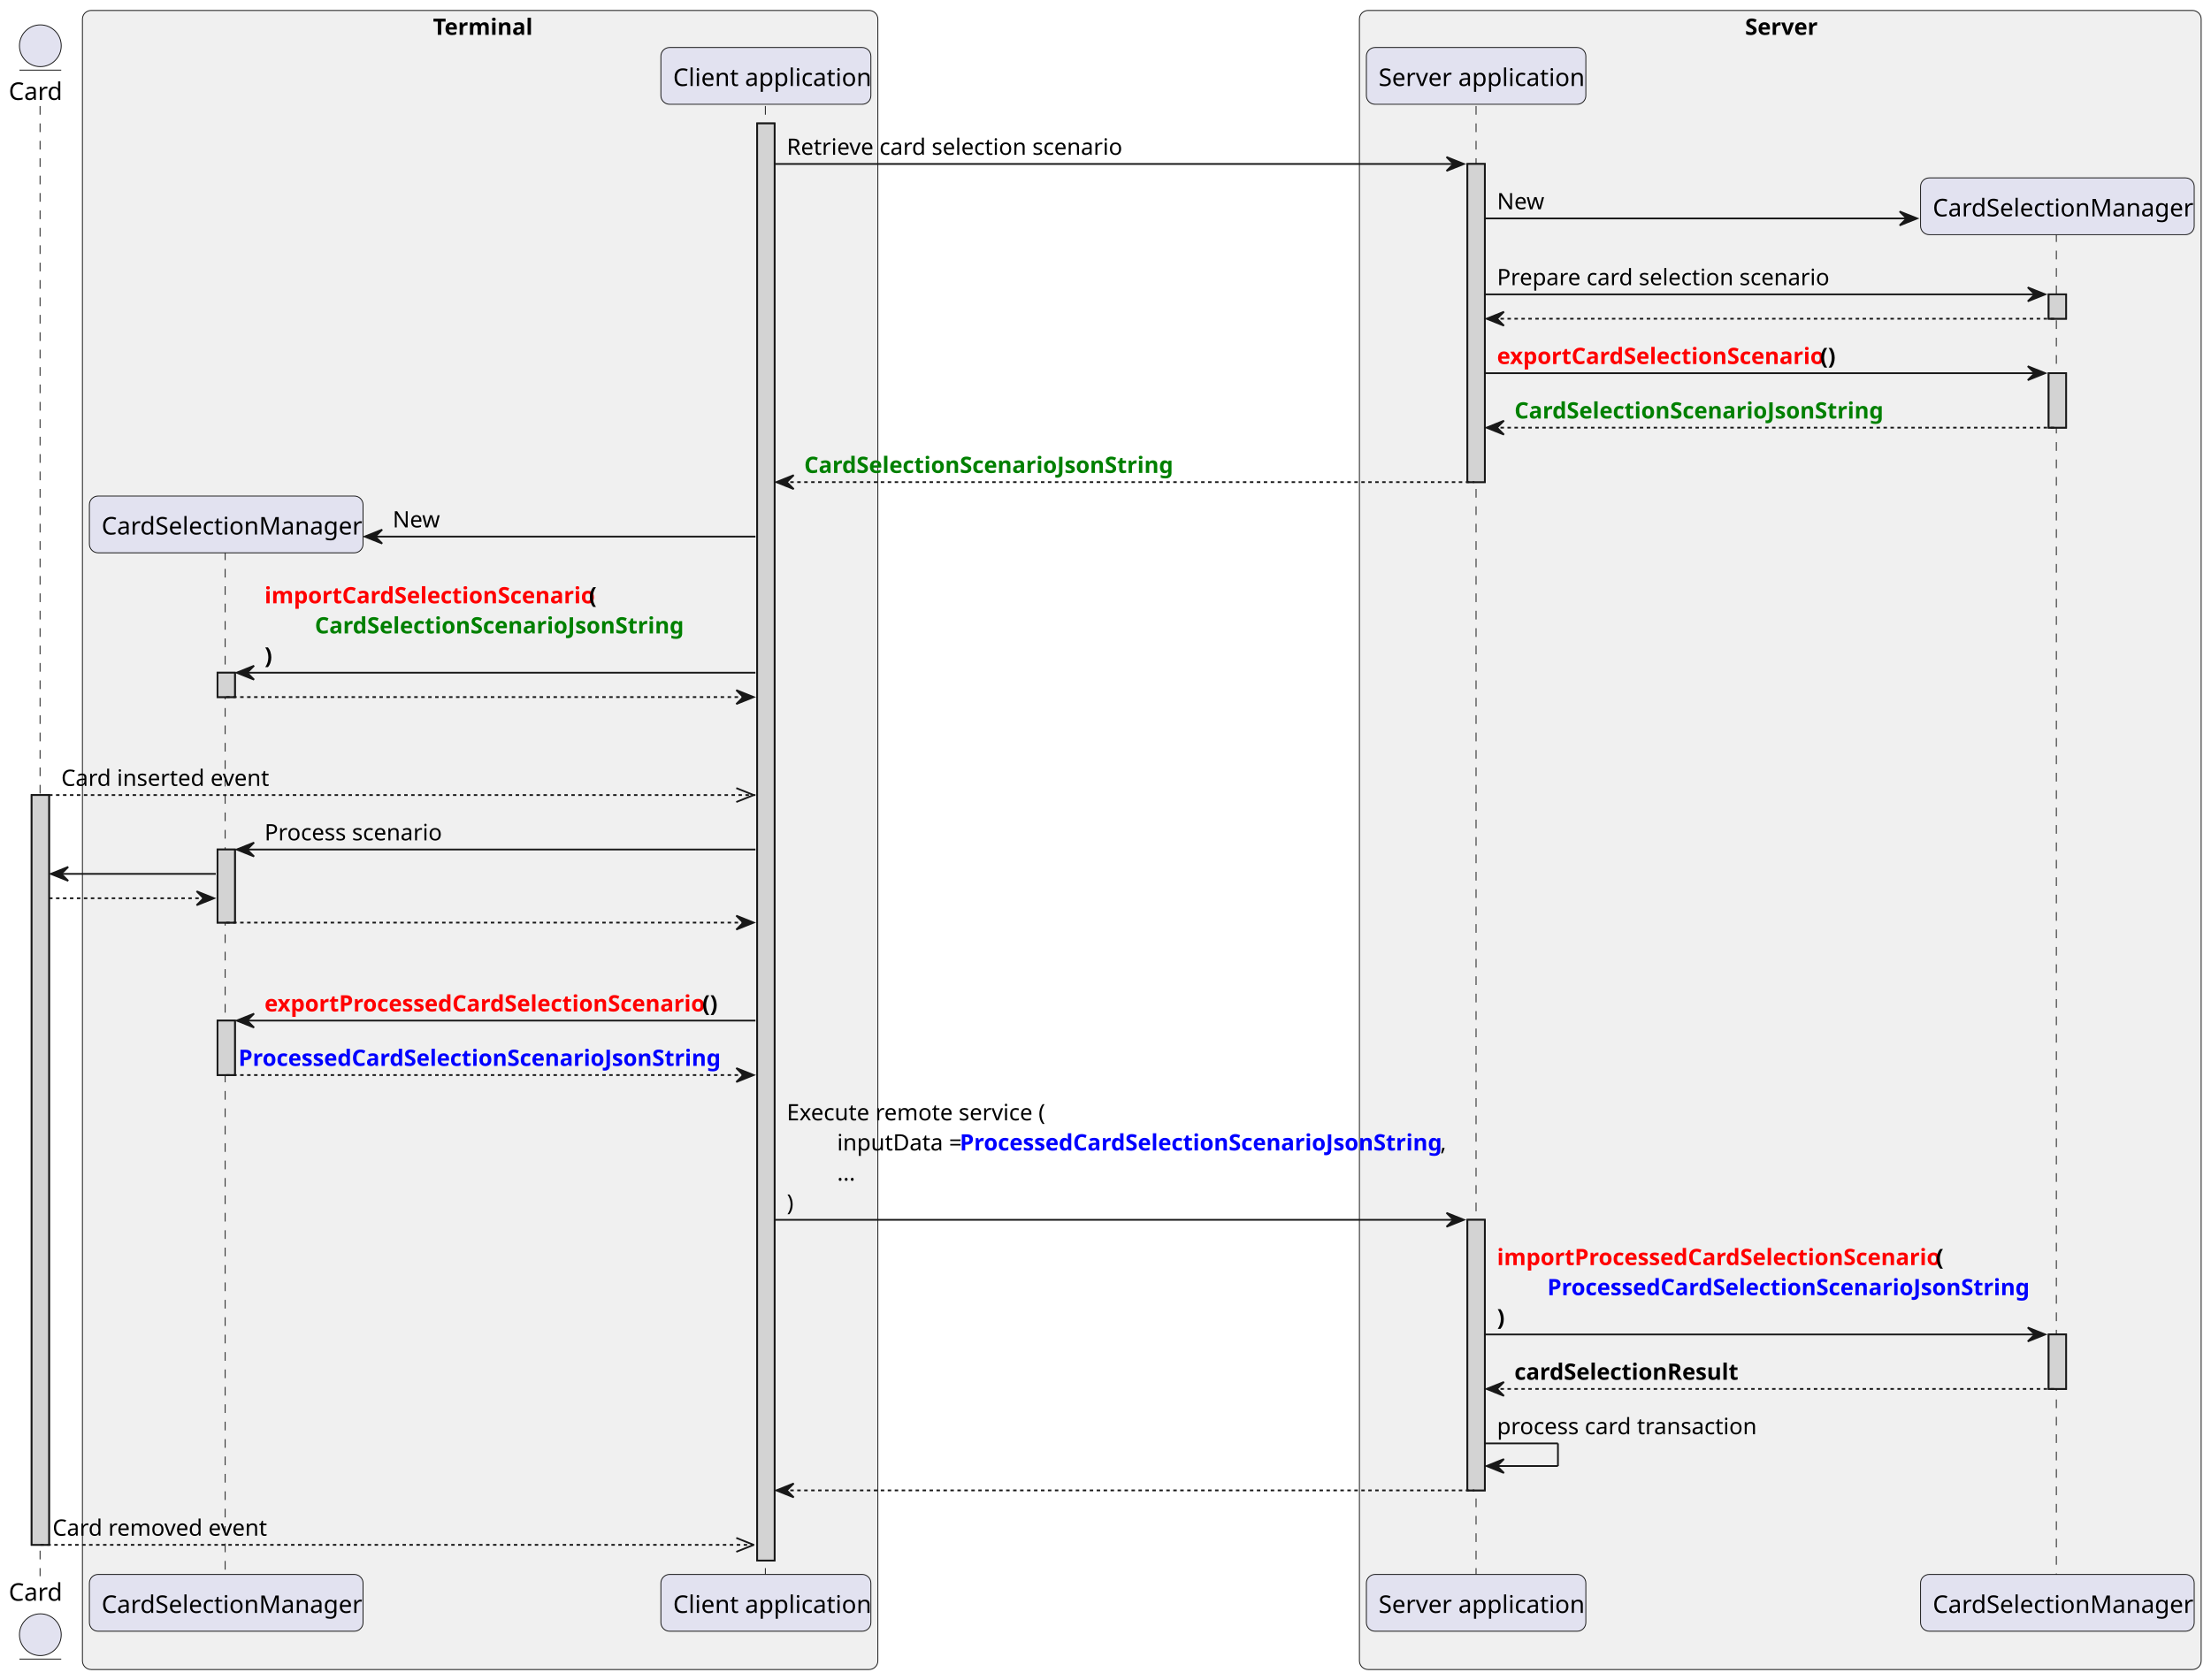
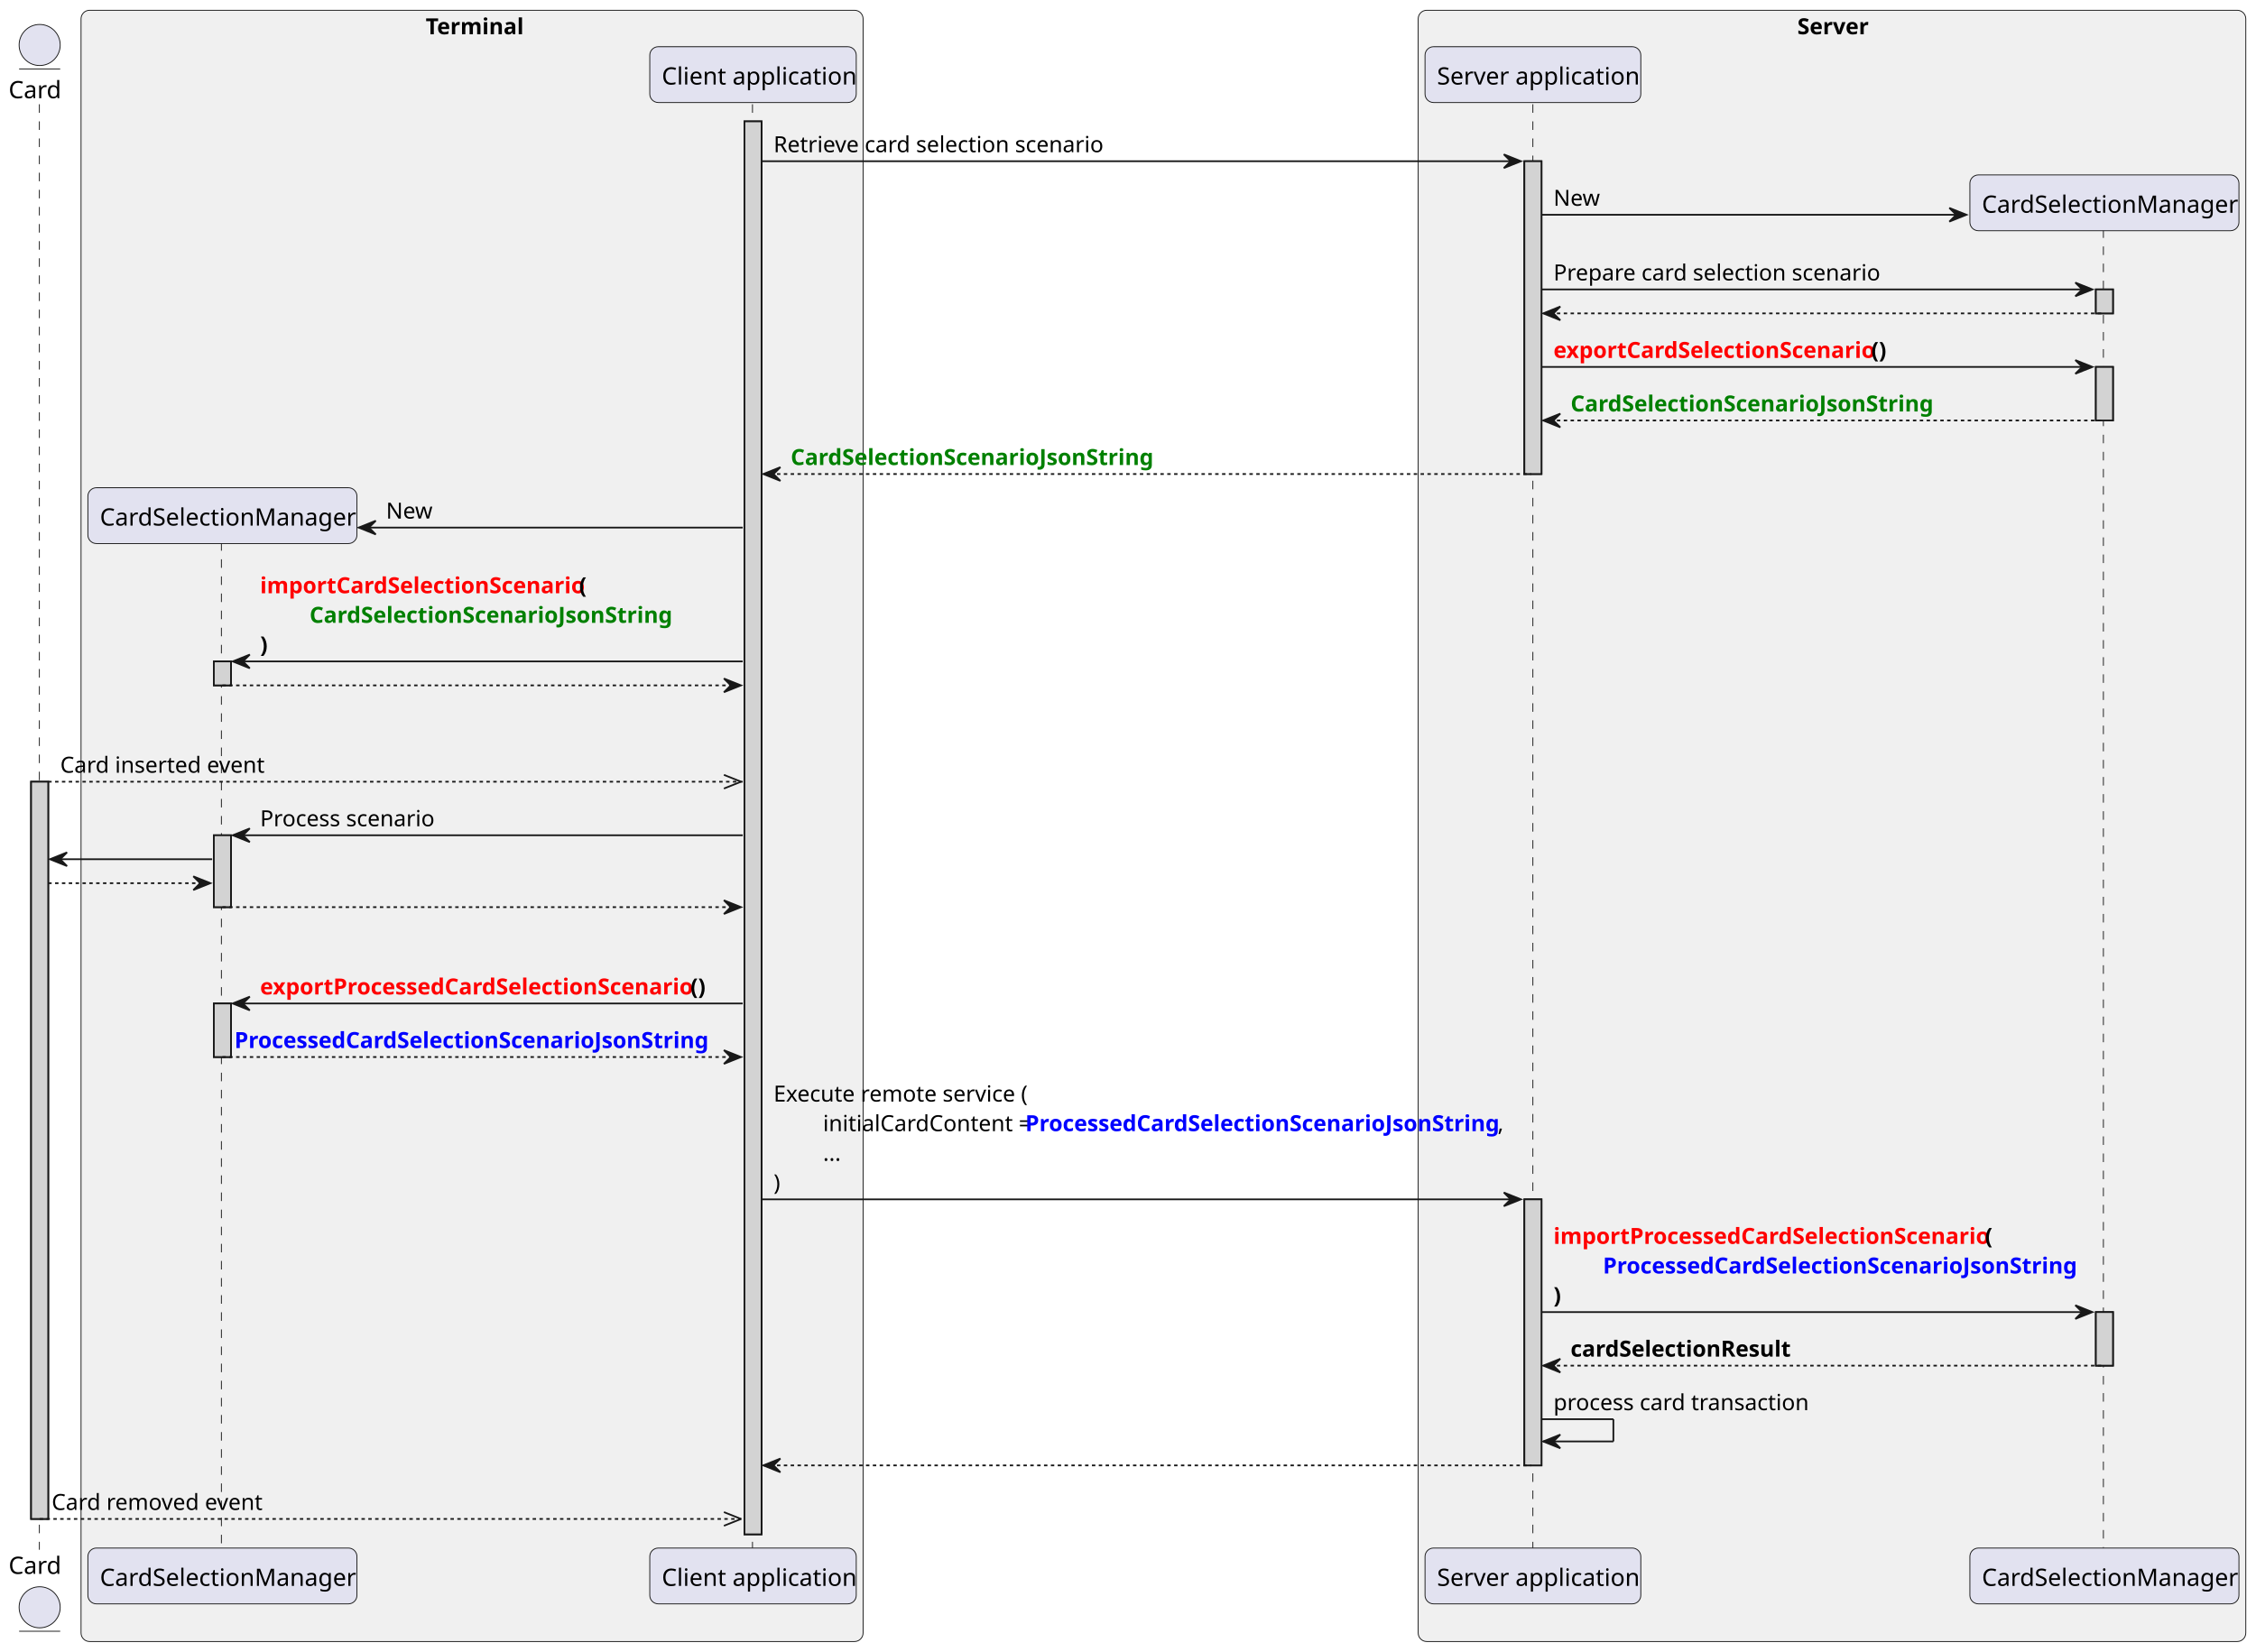
- <svg xmlns="http://www.w3.org/2000/svg" contentStyleType="text/css" height="965px" preserveAspectRatio="none" style="width:1270px;height:965px;background:#FFFFFF;" version="1.1" viewBox="0 0 1270 965" width="1270px" zoomAndPan="magnify">
+ <svg xmlns="http://www.w3.org/2000/svg" contentStyleType="text/css" height="965px" preserveAspectRatio="none" style="width:1318px;height:965px;background:#FFFFFF;" version="1.1" viewBox="0 0 1318 965" width="1318px" zoomAndPan="magnify">
  <defs />
  <g>
    <rect fill="#F0F0F0" height="953.178" rx="5" ry="5" style="stroke:#181818;stroke-width:0.5;" width="456.89" x="47.345" y="6" />
    <text fill="#000000" font-family="sans-serif" font-size="13" font-weight="bold" lengthAdjust="spacing" textLength="54.184" x="248.698" y="20.028">Terminal</text>
-     <rect fill="#F0F0F0" height="953.178" rx="5" ry="5" style="stroke:#181818;stroke-width:0.5;" width="483.505" x="780.849" y="6" />
-     <text fill="#000000" font-family="sans-serif" font-size="13" font-weight="bold" lengthAdjust="spacing" textLength="40.479" x="1002.362" y="20.028">Server</text>
+     <rect fill="#F0F0F0" height="953.178" rx="5" ry="5" style="stroke:#181818;stroke-width:0.5;" width="483.505" x="828.532" y="6" />
+     <text fill="#000000" font-family="sans-serif" font-size="13" font-weight="bold" lengthAdjust="spacing" textLength="40.479" x="1050.045" y="20.028">Server</text>
    <rect fill="#D3D3D3" height="430.783" style="stroke:#181818;stroke-width:1.0;" width="10" x="18.172" y="456.773" />
    <rect fill="#D3D3D3" height="14" style="stroke:#181818;stroke-width:1.0;" width="10" x="124.941" y="386.482" />
    <rect fill="#D3D3D3" height="42" style="stroke:#181818;stroke-width:1.0;" width="10" x="124.941" y="488.065" />
    <rect fill="#D3D3D3" height="31.291" style="stroke:#181818;stroke-width:1.0;" width="10" x="124.941" y="586.356" />
    <rect fill="#D3D3D3" height="825.644" style="stroke:#181818;stroke-width:1.0;" width="10" x="434.924" y="70.912" />
-     <rect fill="#D3D3D3" height="182.785" style="stroke:#181818;stroke-width:1.0;" width="10" x="842.879" y="94.203" />
-     <rect fill="#D3D3D3" height="155.455" style="stroke:#181818;stroke-width:1.0;" width="10" x="842.879" y="700.811" />
-     <rect fill="#D3D3D3" height="14" style="stroke:#181818;stroke-width:1.0;" width="10" x="1176.757" y="169.115" />
-     <rect fill="#D3D3D3" height="31.291" style="stroke:#181818;stroke-width:1.0;" width="10" x="1176.757" y="214.406" />
-     <rect fill="#D3D3D3" height="31.291" style="stroke:#181818;stroke-width:1.0;" width="10" x="1176.757" y="766.684" />
+     <rect fill="#D3D3D3" height="182.785" style="stroke:#181818;stroke-width:1.0;" width="10" x="890.563" y="94.203" />
+     <rect fill="#D3D3D3" height="155.455" style="stroke:#181818;stroke-width:1.0;" width="10" x="890.563" y="700.811" />
+     <rect fill="#D3D3D3" height="14" style="stroke:#181818;stroke-width:1.0;" width="10" x="1224.441" y="169.115" />
+     <rect fill="#D3D3D3" height="31.291" style="stroke:#181818;stroke-width:1.0;" width="10" x="1224.441" y="214.406" />
+     <rect fill="#D3D3D3" height="31.291" style="stroke:#181818;stroke-width:1.0;" width="10" x="1224.441" y="766.684" />
    <line style="stroke:#181818;stroke-width:0.5;stroke-dasharray:5.0,5.0;" x1="23" x2="23" y1="60.912" y2="905.557" />
    <line style="stroke:#181818;stroke-width:0.5;stroke-dasharray:5.0,5.0;" x1="129.345" x2="129.345" y1="316.799" y2="905.557" />
    <line style="stroke:#181818;stroke-width:0.5;stroke-dasharray:5.0,5.0;" x1="439.614" x2="439.614" y1="60.912" y2="905.557" />
-     <line style="stroke:#181818;stroke-width:0.5;stroke-dasharray:5.0,5.0;" x1="847.849" x2="847.849" y1="60.912" y2="905.557" />
-     <line style="stroke:#181818;stroke-width:0.5;stroke-dasharray:5.0,5.0;" x1="1181.161" x2="1181.161" y1="134.014" y2="905.557" />
+     <line style="stroke:#181818;stroke-width:0.5;stroke-dasharray:5.0,5.0;" x1="895.532" x2="895.532" y1="60.912" y2="905.557" />
+     <line style="stroke:#181818;stroke-width:0.5;stroke-dasharray:5.0,5.0;" x1="1228.845" x2="1228.845" y1="134.014" y2="905.557" />
    <text fill="#000000" font-family="sans-serif" font-size="14" lengthAdjust="spacing" textLength="30.345" x="5" y="57.398">Card</text>
    <ellipse cx="23.172" cy="26.291" fill="#E2E2F0" rx="12" ry="12" style="stroke:#181818;stroke-width:0.5;" />
    <line style="stroke:#181818;stroke-width:0.5;" x1="11.172" x2="35.172" y1="40.291" y2="40.291" />
    <text fill="#000000" font-family="sans-serif" font-size="14" lengthAdjust="spacing" textLength="30.345" x="5" y="919.664">Card</text>
    <ellipse cx="23.172" cy="939.178" fill="#E2E2F0" rx="12" ry="12" style="stroke:#181818;stroke-width:0.5;" />
    <line style="stroke:#181818;stroke-width:0.5;" x1="11.172" x2="35.172" y1="953.178" y2="953.178" />
    <rect fill="#E2E2F0" height="32.621" rx="5" ry="5" style="stroke:#181818;stroke-width:0.5;" width="157.192" x="51.345" y="904.557" />
    <text fill="#000000" font-family="sans-serif" font-size="14" lengthAdjust="spacing" textLength="143.192" x="58.345" y="926.664">CardSelectionManager</text>
    <rect fill="#E2E2F0" height="32.621" rx="5" ry="5" style="stroke:#181818;stroke-width:0.5;" width="120.62" x="379.614" y="27.291" />
    <text fill="#000000" font-family="sans-serif" font-size="14" lengthAdjust="spacing" textLength="106.62" x="386.614" y="49.398">Client application</text>
    <rect fill="#E2E2F0" height="32.621" rx="5" ry="5" style="stroke:#181818;stroke-width:0.5;" width="120.62" x="379.614" y="904.557" />
    <text fill="#000000" font-family="sans-serif" font-size="14" lengthAdjust="spacing" textLength="106.62" x="386.614" y="926.664">Client application</text>
-     <rect fill="#E2E2F0" height="32.621" rx="5" ry="5" style="stroke:#181818;stroke-width:0.5;" width="126.061" x="784.849" y="27.291" />
-     <text fill="#000000" font-family="sans-serif" font-size="14" lengthAdjust="spacing" textLength="112.061" x="791.849" y="49.398">Server application</text>
-     <rect fill="#E2E2F0" height="32.621" rx="5" ry="5" style="stroke:#181818;stroke-width:0.5;" width="126.061" x="784.849" y="904.557" />
-     <text fill="#000000" font-family="sans-serif" font-size="14" lengthAdjust="spacing" textLength="112.061" x="791.849" y="926.664">Server application</text>
-     <rect fill="#E2E2F0" height="32.621" rx="5" ry="5" style="stroke:#181818;stroke-width:0.5;" width="157.192" x="1103.161" y="904.557" />
-     <text fill="#000000" font-family="sans-serif" font-size="14" lengthAdjust="spacing" textLength="143.192" x="1110.161" y="926.664">CardSelectionManager</text>
+     <rect fill="#E2E2F0" height="32.621" rx="5" ry="5" style="stroke:#181818;stroke-width:0.5;" width="126.061" x="832.532" y="27.291" />
+     <text fill="#000000" font-family="sans-serif" font-size="14" lengthAdjust="spacing" textLength="112.061" x="839.532" y="49.398">Server application</text>
+     <rect fill="#E2E2F0" height="32.621" rx="5" ry="5" style="stroke:#181818;stroke-width:0.5;" width="126.061" x="832.532" y="904.557" />
+     <text fill="#000000" font-family="sans-serif" font-size="14" lengthAdjust="spacing" textLength="112.061" x="839.532" y="926.664">Server application</text>
+     <rect fill="#E2E2F0" height="32.621" rx="5" ry="5" style="stroke:#181818;stroke-width:0.5;" width="157.192" x="1150.845" y="904.557" />
+     <text fill="#000000" font-family="sans-serif" font-size="14" lengthAdjust="spacing" textLength="143.192" x="1157.845" y="926.664">CardSelectionManager</text>
    <rect fill="#D3D3D3" height="430.783" style="stroke:#181818;stroke-width:1.0;" width="10" x="18.172" y="456.773" />
    <rect fill="#D3D3D3" height="14" style="stroke:#181818;stroke-width:1.0;" width="10" x="124.941" y="386.482" />
    <rect fill="#D3D3D3" height="42" style="stroke:#181818;stroke-width:1.0;" width="10" x="124.941" y="488.065" />
    <rect fill="#D3D3D3" height="31.291" style="stroke:#181818;stroke-width:1.0;" width="10" x="124.941" y="586.356" />
    <rect fill="#D3D3D3" height="825.644" style="stroke:#181818;stroke-width:1.0;" width="10" x="434.924" y="70.912" />
-     <rect fill="#D3D3D3" height="182.785" style="stroke:#181818;stroke-width:1.0;" width="10" x="842.879" y="94.203" />
-     <rect fill="#D3D3D3" height="155.455" style="stroke:#181818;stroke-width:1.0;" width="10" x="842.879" y="700.811" />
-     <rect fill="#D3D3D3" height="14" style="stroke:#181818;stroke-width:1.0;" width="10" x="1176.757" y="169.115" />
-     <rect fill="#D3D3D3" height="31.291" style="stroke:#181818;stroke-width:1.0;" width="10" x="1176.757" y="214.406" />
-     <rect fill="#D3D3D3" height="31.291" style="stroke:#181818;stroke-width:1.0;" width="10" x="1176.757" y="766.684" />
-     <polygon fill="#181818" points="830.879,90.203,840.879,94.203,830.879,98.203,834.879,94.203" style="stroke:#181818;stroke-width:1.0;" />
-     <line style="stroke:#181818;stroke-width:1.0;" x1="444.924" x2="836.879" y1="94.203" y2="94.203" />
+     <rect fill="#D3D3D3" height="182.785" style="stroke:#181818;stroke-width:1.0;" width="10" x="890.563" y="94.203" />
+     <rect fill="#D3D3D3" height="155.455" style="stroke:#181818;stroke-width:1.0;" width="10" x="890.563" y="700.811" />
+     <rect fill="#D3D3D3" height="14" style="stroke:#181818;stroke-width:1.0;" width="10" x="1224.441" y="169.115" />
+     <rect fill="#D3D3D3" height="31.291" style="stroke:#181818;stroke-width:1.0;" width="10" x="1224.441" y="214.406" />
+     <rect fill="#D3D3D3" height="31.291" style="stroke:#181818;stroke-width:1.0;" width="10" x="1224.441" y="766.684" />
+     <polygon fill="#181818" points="878.563,90.203,888.563,94.203,878.563,98.203,882.563,94.203" style="stroke:#181818;stroke-width:1.0;" />
+     <line style="stroke:#181818;stroke-width:1.0;" x1="444.924" x2="884.563" y1="94.203" y2="94.203" />
    <text fill="#000000" font-family="sans-serif" font-size="13" lengthAdjust="spacing" textLength="184.977" x="451.924" y="88.94">Retrieve card selection scenario</text>
-     <polygon fill="#181818" points="1091.161,121.494,1101.161,125.494,1091.161,129.494,1095.161,125.494" style="stroke:#181818;stroke-width:1.0;" />
-     <line style="stroke:#181818;stroke-width:1.0;" x1="852.879" x2="1097.161" y1="125.494" y2="125.494" />
-     <text fill="#000000" font-family="sans-serif" font-size="13" lengthAdjust="spacing" textLength="26.006" x="859.879" y="120.231">New</text>
-     <rect fill="#E2E2F0" height="32.621" rx="5" ry="5" style="stroke:#181818;stroke-width:0.5;" width="157.192" x="1103.161" y="102.203" />
-     <text fill="#000000" font-family="sans-serif" font-size="14" lengthAdjust="spacing" textLength="143.192" x="1110.161" y="124.311">CardSelectionManager</text>
-     <polygon fill="#181818" points="1164.757,165.115,1174.757,169.115,1164.757,173.115,1168.757,169.115" style="stroke:#181818;stroke-width:1.0;" />
-     <line style="stroke:#181818;stroke-width:1.0;" x1="852.879" x2="1170.757" y1="169.115" y2="169.115" />
-     <text fill="#000000" font-family="sans-serif" font-size="13" lengthAdjust="spacing" textLength="182.819" x="859.879" y="163.852">Prepare card selection scenario</text>
-     <polygon fill="#181818" points="863.879,179.115,853.879,183.115,863.879,187.115,859.879,183.115" style="stroke:#181818;stroke-width:1.0;" />
-     <line style="stroke:#181818;stroke-width:1.0;stroke-dasharray:2.0,2.0;" x1="857.879" x2="1180.757" y1="183.115" y2="183.115" />
-     <polygon fill="#181818" points="1164.757,210.406,1174.757,214.406,1164.757,218.406,1168.757,214.406" style="stroke:#181818;stroke-width:1.0;" />
-     <line style="stroke:#181818;stroke-width:1.0;" x1="852.879" x2="1170.757" y1="214.406" y2="214.406" />
-     <text fill="#FF0000" font-family="sans-serif" font-size="13" font-weight="bold" lengthAdjust="spacing" textLength="182.057" x="859.879" y="209.144">exportCardSelectionScenario</text>
-     <text fill="#000000" font-family="sans-serif" font-size="13" font-weight="bold" lengthAdjust="spacing" textLength="8.658" x="1045.548" y="209.144">()</text>
-     <polygon fill="#181818" points="863.879,241.697,853.879,245.697,863.879,249.697,859.879,245.697" style="stroke:#181818;stroke-width:1.0;" />
-     <line style="stroke:#181818;stroke-width:1.0;stroke-dasharray:2.0,2.0;" x1="857.879" x2="1180.757" y1="245.697" y2="245.697" />
-     <text fill="#008000" font-family="sans-serif" font-size="13" font-weight="bold" lengthAdjust="spacing" textLength="210.222" x="869.879" y="240.435">CardSelectionScenarioJsonString</text>
+     <polygon fill="#181818" points="1138.845,121.494,1148.845,125.494,1138.845,129.494,1142.845,125.494" style="stroke:#181818;stroke-width:1.0;" />
+     <line style="stroke:#181818;stroke-width:1.0;" x1="900.563" x2="1144.845" y1="125.494" y2="125.494" />
+     <text fill="#000000" font-family="sans-serif" font-size="13" lengthAdjust="spacing" textLength="26.006" x="907.563" y="120.231">New</text>
+     <rect fill="#E2E2F0" height="32.621" rx="5" ry="5" style="stroke:#181818;stroke-width:0.5;" width="157.192" x="1150.845" y="102.203" />
+     <text fill="#000000" font-family="sans-serif" font-size="14" lengthAdjust="spacing" textLength="143.192" x="1157.845" y="124.311">CardSelectionManager</text>
+     <polygon fill="#181818" points="1212.441,165.115,1222.441,169.115,1212.441,173.115,1216.441,169.115" style="stroke:#181818;stroke-width:1.0;" />
+     <line style="stroke:#181818;stroke-width:1.0;" x1="900.563" x2="1218.441" y1="169.115" y2="169.115" />
+     <text fill="#000000" font-family="sans-serif" font-size="13" lengthAdjust="spacing" textLength="182.819" x="907.563" y="163.852">Prepare card selection scenario</text>
+     <polygon fill="#181818" points="911.563,179.115,901.563,183.115,911.563,187.115,907.563,183.115" style="stroke:#181818;stroke-width:1.0;" />
+     <line style="stroke:#181818;stroke-width:1.0;stroke-dasharray:2.0,2.0;" x1="905.563" x2="1228.441" y1="183.115" y2="183.115" />
+     <polygon fill="#181818" points="1212.441,210.406,1222.441,214.406,1212.441,218.406,1216.441,214.406" style="stroke:#181818;stroke-width:1.0;" />
+     <line style="stroke:#181818;stroke-width:1.0;" x1="900.563" x2="1218.441" y1="214.406" y2="214.406" />
+     <text fill="#FF0000" font-family="sans-serif" font-size="13" font-weight="bold" lengthAdjust="spacing" textLength="182.057" x="907.563" y="209.144">exportCardSelectionScenario</text>
+     <text fill="#000000" font-family="sans-serif" font-size="13" font-weight="bold" lengthAdjust="spacing" textLength="8.658" x="1093.232" y="209.144">()</text>
+     <polygon fill="#181818" points="911.563,241.697,901.563,245.697,911.563,249.697,907.563,245.697" style="stroke:#181818;stroke-width:1.0;" />
+     <line style="stroke:#181818;stroke-width:1.0;stroke-dasharray:2.0,2.0;" x1="905.563" x2="1228.441" y1="245.697" y2="245.697" />
+     <text fill="#008000" font-family="sans-serif" font-size="13" font-weight="bold" lengthAdjust="spacing" textLength="210.222" x="917.563" y="240.435">CardSelectionScenarioJsonString</text>
    <polygon fill="#181818" points="455.924,272.988,445.924,276.988,455.924,280.988,451.924,276.988" style="stroke:#181818;stroke-width:1.0;" />
-     <line style="stroke:#181818;stroke-width:1.0;stroke-dasharray:2.0,2.0;" x1="449.924" x2="846.879" y1="276.988" y2="276.988" />
+     <line style="stroke:#181818;stroke-width:1.0;stroke-dasharray:2.0,2.0;" x1="449.924" x2="894.563" y1="276.988" y2="276.988" />
    <text fill="#008000" font-family="sans-serif" font-size="13" font-weight="bold" lengthAdjust="spacing" textLength="210.222" x="461.924" y="271.726">CardSelectionScenarioJsonString</text>
    <polygon fill="#181818" points="219.537,304.279,209.537,308.279,219.537,312.279,215.537,308.279" style="stroke:#181818;stroke-width:1.0;" />
    <line style="stroke:#181818;stroke-width:1.0;" x1="213.537" x2="433.924" y1="308.279" y2="308.279" />
    <text fill="#000000" font-family="sans-serif" font-size="13" lengthAdjust="spacing" textLength="26.006" x="225.537" y="303.017">New</text>
    <rect fill="#E2E2F0" height="32.621" rx="5" ry="5" style="stroke:#181818;stroke-width:0.5;" width="157.192" x="51.345" y="284.988" />
    <text fill="#000000" font-family="sans-serif" font-size="14" lengthAdjust="spacing" textLength="143.192" x="58.345" y="307.096">CardSelectionManager</text>
    <polygon fill="#181818" points="145.941,382.482,135.941,386.482,145.941,390.482,141.941,386.482" style="stroke:#181818;stroke-width:1.0;" />
    <line style="stroke:#181818;stroke-width:1.0;" x1="139.941" x2="433.924" y1="386.482" y2="386.482" />
    <text fill="#FF0000" font-family="sans-serif" font-size="13" font-weight="bold" lengthAdjust="spacing" textLength="182.768" x="151.941" y="346.638">importCardSelectionScenario</text>
    <text fill="#000000" font-family="sans-serif" font-size="13" font-weight="bold" lengthAdjust="spacing" textLength="4.329" x="338.321" y="346.638">(</text>
    <text fill="#008000" font-family="sans-serif" font-size="13" font-weight="bold" lengthAdjust="spacing" textLength="210.222" x="180.835" y="363.929">CardSelectionScenarioJsonString</text>
    <text fill="#000000" font-family="sans-serif" font-size="13" font-weight="bold" lengthAdjust="spacing" textLength="4.329" x="151.941" y="381.22">)</text>
    <polygon fill="#181818" points="422.924,396.482,432.924,400.482,422.924,404.482,426.924,400.482" style="stroke:#181818;stroke-width:1.0;" />
    <line style="stroke:#181818;stroke-width:1.0;stroke-dasharray:2.0,2.0;" x1="129.941" x2="428.924" y1="400.482" y2="400.482" />
    <line style="stroke:#181818;stroke-width:1.0;" x1="432.924" x2="422.924" y1="456.773" y2="452.773" />
    <line style="stroke:#181818;stroke-width:1.0;" x1="432.924" x2="422.924" y1="456.773" y2="460.773" />
    <line style="stroke:#181818;stroke-width:1.0;stroke-dasharray:2.0,2.0;" x1="28.172" x2="433.924" y1="456.773" y2="456.773" />
    <text fill="#000000" font-family="sans-serif" font-size="13" lengthAdjust="spacing" textLength="113.452" x="35.172" y="451.511">Card inserted event</text>
    <polygon fill="#181818" points="145.941,484.065,135.941,488.065,145.941,492.065,141.941,488.065" style="stroke:#181818;stroke-width:1.0;" />
    <line style="stroke:#181818;stroke-width:1.0;" x1="139.941" x2="433.924" y1="488.065" y2="488.065" />
    <text fill="#000000" font-family="sans-serif" font-size="13" lengthAdjust="spacing" textLength="99.709" x="151.941" y="482.802">Process scenario</text>
    <polygon fill="#181818" points="39.172,498.065,29.172,502.065,39.172,506.065,35.172,502.065" style="stroke:#181818;stroke-width:1.0;" />
    <line style="stroke:#181818;stroke-width:1.0;" x1="33.172" x2="123.941" y1="502.065" y2="502.065" />
    <polygon fill="#181818" points="112.941,512.064,122.941,516.064,112.941,520.064,116.941,516.064" style="stroke:#181818;stroke-width:1.0;" />
    <line style="stroke:#181818;stroke-width:1.0;stroke-dasharray:2.0,2.0;" x1="28.172" x2="118.941" y1="516.064" y2="516.064" />
    <polygon fill="#181818" points="422.924,526.064,432.924,530.064,422.924,534.064,426.924,530.064" style="stroke:#181818;stroke-width:1.0;" />
    <line style="stroke:#181818;stroke-width:1.0;stroke-dasharray:2.0,2.0;" x1="129.941" x2="428.924" y1="530.064" y2="530.064" />
    <polygon fill="#181818" points="145.941,582.356,135.941,586.356,145.941,590.356,141.941,586.356" style="stroke:#181818;stroke-width:1.0;" />
    <line style="stroke:#181818;stroke-width:1.0;" x1="139.941" x2="433.924" y1="586.356" y2="586.356" />
    <text fill="#FF0000" font-family="sans-serif" font-size="13" font-weight="bold" lengthAdjust="spacing" textLength="247.819" x="151.941" y="581.093">exportProcessedCardSelectionScenario</text>
    <text fill="#000000" font-family="sans-serif" font-size="13" font-weight="bold" lengthAdjust="spacing" textLength="8.658" x="403.372" y="581.093">()</text>
    <polygon fill="#181818" points="422.924,613.646,432.924,617.646,422.924,621.646,426.924,617.646" style="stroke:#181818;stroke-width:1.0;" />
    <line style="stroke:#181818;stroke-width:1.0;stroke-dasharray:2.0,2.0;" x1="129.941" x2="428.924" y1="617.646" y2="617.646" />
    <text fill="#0000FF" font-family="sans-serif" font-size="13" font-weight="bold" lengthAdjust="spacing" textLength="275.983" x="136.941" y="612.384">ProcessedCardSelectionScenarioJsonString</text>
-     <polygon fill="#181818" points="830.879,696.811,840.879,700.811,830.879,704.811,834.879,700.811" style="stroke:#181818;stroke-width:1.0;" />
-     <line style="stroke:#181818;stroke-width:1.0;" x1="444.924" x2="836.879" y1="700.811" y2="700.811" />
+     <polygon fill="#181818" points="878.563,696.811,888.563,700.811,878.563,704.811,882.563,700.811" style="stroke:#181818;stroke-width:1.0;" />
+     <line style="stroke:#181818;stroke-width:1.0;" x1="444.924" x2="884.563" y1="700.811" y2="700.811" />
    <text fill="#000000" font-family="sans-serif" font-size="13" lengthAdjust="spacing" textLength="143.774" x="451.924" y="643.675">Execute remote service (</text>
-     <text fill="#000000" font-family="sans-serif" font-size="13" lengthAdjust="spacing" textLength="66.853" x="480.819" y="660.966">inputData =</text>
-     <text fill="#0000FF" font-family="sans-serif" font-size="13" font-weight="bold" lengthAdjust="spacing" textLength="275.983" x="551.284" y="660.966">ProcessedCardSelectionScenarioJsonString</text>
-     <text fill="#000000" font-family="sans-serif" font-size="13" lengthAdjust="spacing" textLength="3.612" x="827.268" y="660.966">,</text>
+     <text fill="#000000" font-family="sans-serif" font-size="13" lengthAdjust="spacing" textLength="114.537" x="480.819" y="660.966">initialCardContent =</text>
+     <text fill="#0000FF" font-family="sans-serif" font-size="13" font-weight="bold" lengthAdjust="spacing" textLength="275.983" x="598.968" y="660.966">ProcessedCardSelectionScenarioJsonString</text>
+     <text fill="#000000" font-family="sans-serif" font-size="13" lengthAdjust="spacing" textLength="3.612" x="874.951" y="660.966">,</text>
    <text fill="#000000" font-family="sans-serif" font-size="13" lengthAdjust="spacing" textLength="10.835" x="480.819" y="678.257">...</text>
    <text fill="#000000" font-family="sans-serif" font-size="13" lengthAdjust="spacing" textLength="4.329" x="451.924" y="695.548">)</text>
-     <polygon fill="#181818" points="1164.757,762.684,1174.757,766.684,1164.757,770.684,1168.757,766.684" style="stroke:#181818;stroke-width:1.0;" />
-     <line style="stroke:#181818;stroke-width:1.0;" x1="852.879" x2="1170.757" y1="766.684" y2="766.684" />
-     <text fill="#FF0000" font-family="sans-serif" font-size="13" font-weight="bold" lengthAdjust="spacing" textLength="248.53" x="859.879" y="726.839">importProcessedCardSelectionScenario</text>
-     <text fill="#000000" font-family="sans-serif" font-size="13" font-weight="bold" lengthAdjust="spacing" textLength="4.329" x="1112.021" y="726.839">(</text>
-     <text fill="#0000FF" font-family="sans-serif" font-size="13" font-weight="bold" lengthAdjust="spacing" textLength="275.983" x="888.774" y="744.13">ProcessedCardSelectionScenarioJsonString</text>
-     <text fill="#000000" font-family="sans-serif" font-size="13" font-weight="bold" lengthAdjust="spacing" textLength="4.329" x="859.879" y="761.421">)</text>
-     <polygon fill="#181818" points="863.879,793.975,853.879,797.975,863.879,801.975,859.879,797.975" style="stroke:#181818;stroke-width:1.0;" />
-     <line style="stroke:#181818;stroke-width:1.0;stroke-dasharray:2.0,2.0;" x1="857.879" x2="1180.757" y1="797.975" y2="797.975" />
-     <text fill="#000000" font-family="sans-serif" font-size="13" font-weight="bold" lengthAdjust="spacing" textLength="124.985" x="869.879" y="792.712">cardSelectionResult</text>
-     <line style="stroke:#181818;stroke-width:1.0;" x1="852.879" x2="894.879" y1="829.266" y2="829.266" />
-     <line style="stroke:#181818;stroke-width:1.0;" x1="894.879" x2="894.879" y1="829.266" y2="842.266" />
-     <line style="stroke:#181818;stroke-width:1.0;" x1="853.879" x2="894.879" y1="842.266" y2="842.266" />
-     <polygon fill="#181818" points="863.879,838.266,853.879,842.266,863.879,846.266,859.879,842.266" style="stroke:#181818;stroke-width:1.0;" />
-     <text fill="#000000" font-family="sans-serif" font-size="13" lengthAdjust="spacing" textLength="141.623" x="859.879" y="824.003">process card transaction</text>
+     <polygon fill="#181818" points="1212.441,762.684,1222.441,766.684,1212.441,770.684,1216.441,766.684" style="stroke:#181818;stroke-width:1.0;" />
+     <line style="stroke:#181818;stroke-width:1.0;" x1="900.563" x2="1218.441" y1="766.684" y2="766.684" />
+     <text fill="#FF0000" font-family="sans-serif" font-size="13" font-weight="bold" lengthAdjust="spacing" textLength="248.53" x="907.563" y="726.839">importProcessedCardSelectionScenario</text>
+     <text fill="#000000" font-family="sans-serif" font-size="13" font-weight="bold" lengthAdjust="spacing" textLength="4.329" x="1159.705" y="726.839">(</text>
+     <text fill="#0000FF" font-family="sans-serif" font-size="13" font-weight="bold" lengthAdjust="spacing" textLength="275.983" x="936.457" y="744.13">ProcessedCardSelectionScenarioJsonString</text>
+     <text fill="#000000" font-family="sans-serif" font-size="13" font-weight="bold" lengthAdjust="spacing" textLength="4.329" x="907.563" y="761.421">)</text>
+     <polygon fill="#181818" points="911.563,793.975,901.563,797.975,911.563,801.975,907.563,797.975" style="stroke:#181818;stroke-width:1.0;" />
+     <line style="stroke:#181818;stroke-width:1.0;stroke-dasharray:2.0,2.0;" x1="905.563" x2="1228.441" y1="797.975" y2="797.975" />
+     <text fill="#000000" font-family="sans-serif" font-size="13" font-weight="bold" lengthAdjust="spacing" textLength="124.985" x="917.563" y="792.712">cardSelectionResult</text>
+     <line style="stroke:#181818;stroke-width:1.0;" x1="900.563" x2="942.563" y1="829.266" y2="829.266" />
+     <line style="stroke:#181818;stroke-width:1.0;" x1="942.563" x2="942.563" y1="829.266" y2="842.266" />
+     <line style="stroke:#181818;stroke-width:1.0;" x1="901.563" x2="942.563" y1="842.266" y2="842.266" />
+     <polygon fill="#181818" points="911.563,838.266,901.563,842.266,911.563,846.266,907.563,842.266" style="stroke:#181818;stroke-width:1.0;" />
+     <text fill="#000000" font-family="sans-serif" font-size="13" lengthAdjust="spacing" textLength="141.623" x="907.563" y="824.003">process card transaction</text>
    <polygon fill="#181818" points="455.924,852.266,445.924,856.266,455.924,860.266,451.924,856.266" style="stroke:#181818;stroke-width:1.0;" />
-     <line style="stroke:#181818;stroke-width:1.0;stroke-dasharray:2.0,2.0;" x1="449.924" x2="846.879" y1="856.266" y2="856.266" />
+     <line style="stroke:#181818;stroke-width:1.0;stroke-dasharray:2.0,2.0;" x1="449.924" x2="894.563" y1="856.266" y2="856.266" />
    <line style="stroke:#181818;stroke-width:1.0;" x1="432.924" x2="422.924" y1="887.557" y2="883.557" />
    <line style="stroke:#181818;stroke-width:1.0;" x1="432.924" x2="422.924" y1="887.557" y2="891.557" />
    <line style="stroke:#181818;stroke-width:1.0;stroke-dasharray:2.0,2.0;" x1="23.172" x2="433.924" y1="887.557" y2="887.557" />
    <text fill="#000000" font-family="sans-serif" font-size="13" lengthAdjust="spacing" textLength="117.781" x="30.172" y="882.294">Card removed event</text>
  </g>
</svg>
